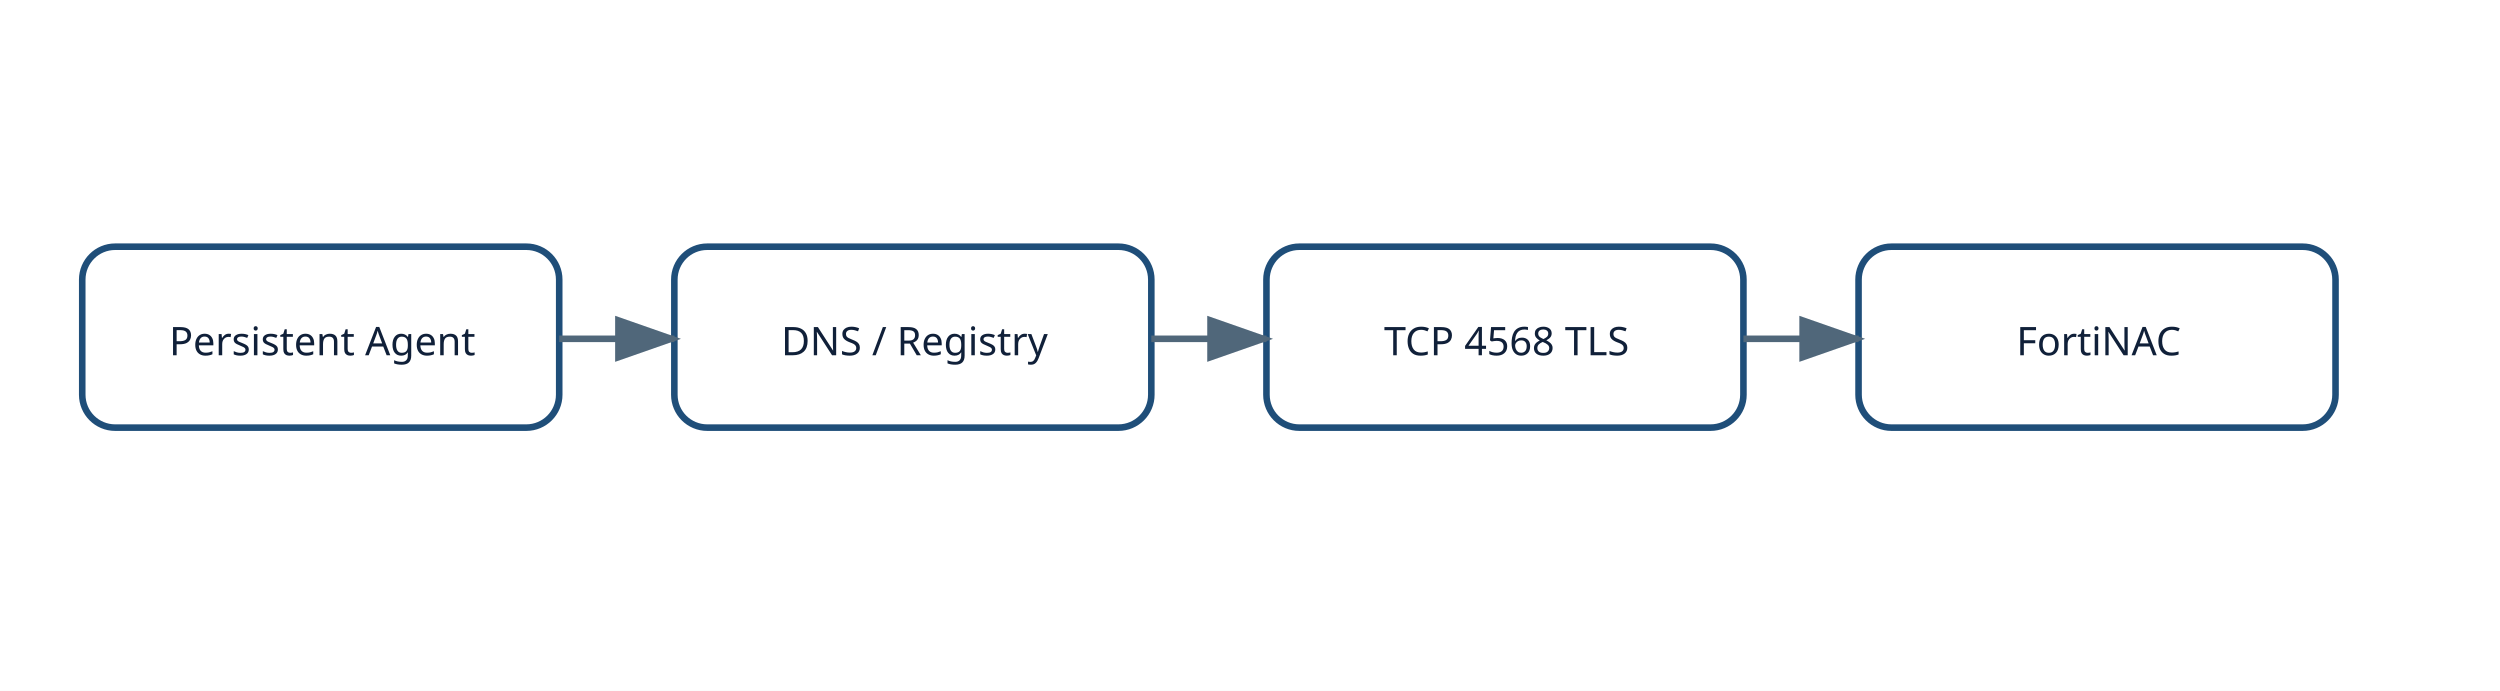
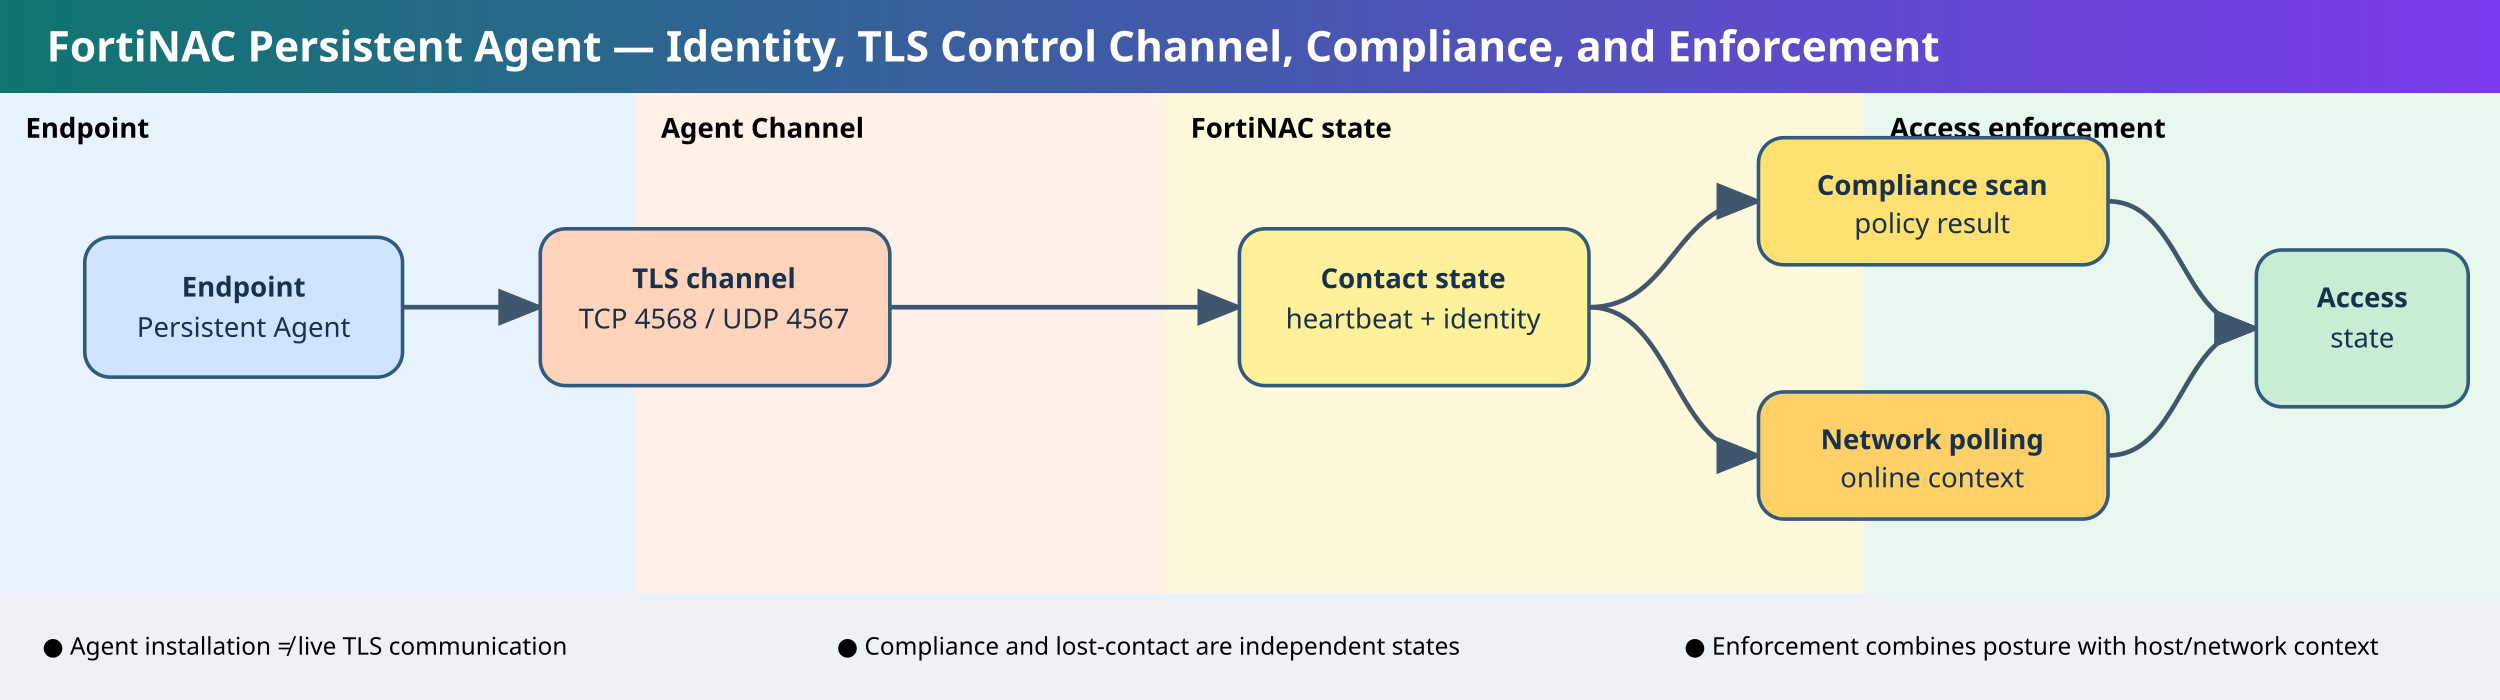
- <svg xmlns="http://www.w3.org/2000/svg" viewBox="0 0 760 210">
-   <rect width="760" height="210" fill="#fff" />
+ <svg xmlns="http://www.w3.org/2000/svg" viewBox="0 0 1180 330">
  <defs>
-     <marker id="a" markerWidth="10" markerHeight="7" refX="9" refY="3.5" orient="auto">
-       <polygon points="0 0,10 3.5,0 7" fill="#50677a" />
+     <linearGradient id="g">
+       <stop stop-color="#0f766e" />
+       <stop offset="1" stop-color="#7c3aed" />
+     </linearGradient>
+     <marker id="a" markerWidth="10" markerHeight="8" refX="9" refY="4" orient="auto">
+       <path d="M0 0L10 4 0 8z" fill="#40566c" />
    </marker>
  </defs>
-   <g font-family="system-ui" text-anchor="middle" fill="#102039">
-     <rect x="25" y="75" width="145" height="55" rx="10" fill="#fff" stroke="#1f4e79" stroke-width="2" />
-     <text x="98" y="108">Persistent Agent</text>
-     <rect x="205" y="75" width="145" height="55" rx="10" fill="#fff" stroke="#1f4e79" stroke-width="2" />
-     <text x="278" y="108">DNS / Registry</text>
-     <rect x="385" y="75" width="145" height="55" rx="10" fill="#fff" stroke="#1f4e79" stroke-width="2" />
-     <text x="458" y="108">TCP 4568 TLS</text>
-     <rect x="565" y="75" width="145" height="55" rx="10" fill="#fff" stroke="#1f4e79" stroke-width="2" />
-     <text x="638" y="108">FortiNAC</text>
+   <rect width="1180" height="330" fill="#f8fafc" />
+   <rect width="1180" height="44" fill="url(#g)" />
+   <text x="22" y="29" font-family="system-ui" font-size="20" font-weight="700" fill="white">FortiNAC Persistent Agent — Identity, TLS Control Channel, Compliance, and Enforcement</text>
+   <rect y="44" width="300" height="236" fill="#e8f3ff" />
+   <rect x="300" y="44" width="250" height="236" fill="#fff0e8" />
+   <rect x="550" y="44" width="330" height="236" fill="#fff9dc" />
+   <rect x="880" y="44" width="300" height="236" fill="#e9f8ef" />
+   <g font-family="system-ui" font-size="13" font-weight="700">
+     <text x="12" y="65">Endpoint</text>
+     <text x="312" y="65">Agent Channel</text>
+     <text x="562" y="65">FortiNAC state</text>
+     <text x="892" y="65">Access enforcement</text>
  </g>
-   <g stroke="#50677a" stroke-width="2" marker-end="url(#a)">
-     <line x1="170" y1="103" x2="205" y2="103" />
-     <line x1="350" y1="103" x2="385" y2="103" />
-     <line x1="530" y1="103" x2="565" y2="103" />
+   <g stroke="#40566c" stroke-width="2.2" fill="none" marker-end="url(#a)">
+     <path d="M190 145H255" />
+     <path d="M420 145H585" />
+     <path d="M750 145C790 145 790 95 830 95" />
+     <path d="M750 145C790 145 790 215 830 215" />
+     <path d="M995 95C1030 95 1030 155 1065 155" />
+     <path d="M995 215C1030 215 1030 155 1065 155" />
+   </g>
+   <g stroke="#315a7d" stroke-width="1.7">
+     <rect x="40" y="112" width="150" height="66" rx="12" fill="#cfe5ff" />
+     <rect x="255" y="108" width="165" height="74" rx="12" fill="#ffd4bb" />
+     <rect x="585" y="108" width="165" height="74" rx="12" fill="#fff09a" />
+     <rect x="830" y="65" width="165" height="60" rx="12" fill="#ffe070" />
+     <rect x="830" y="185" width="165" height="60" rx="12" fill="#ffcf68" />
+     <rect x="1065" y="118" width="100" height="74" rx="12" fill="#c9edd4" />
+   </g>
+   <g font-family="system-ui" font-size="13" text-anchor="middle" fill="#17324d">
+     <text x="115" y="140" font-weight="700">Endpoint</text>
+     <text x="115" y="159">Persistent Agent</text>
+     <text x="337" y="136" font-weight="700">TLS channel</text>
+     <text x="337" y="155">TCP 4568 / UDP 4567</text>
+     <text x="667" y="136" font-weight="700">Contact state</text>
+     <text x="667" y="155">heartbeat + identity</text>
+     <text x="912" y="92" font-weight="700">Compliance scan</text>
+     <text x="912" y="110">policy result</text>
+     <text x="912" y="212" font-weight="700">Network polling</text>
+     <text x="912" y="230">online context</text>
+     <text x="1115" y="145" font-weight="700">Access</text>
+     <text x="1115" y="164">state</text>
+   </g>
+   <rect y="280" width="1180" height="50" fill="#edf2f7" />
+   <g font-family="system-ui" font-size="11.5">
+     <text x="20" y="309">● Agent installation ≠ live TLS communication</text>
+     <text x="395" y="309">● Compliance and lost-contact are independent states</text>
+     <text x="795" y="309">● Enforcement combines posture with host/network context</text>
  </g>
</svg>
